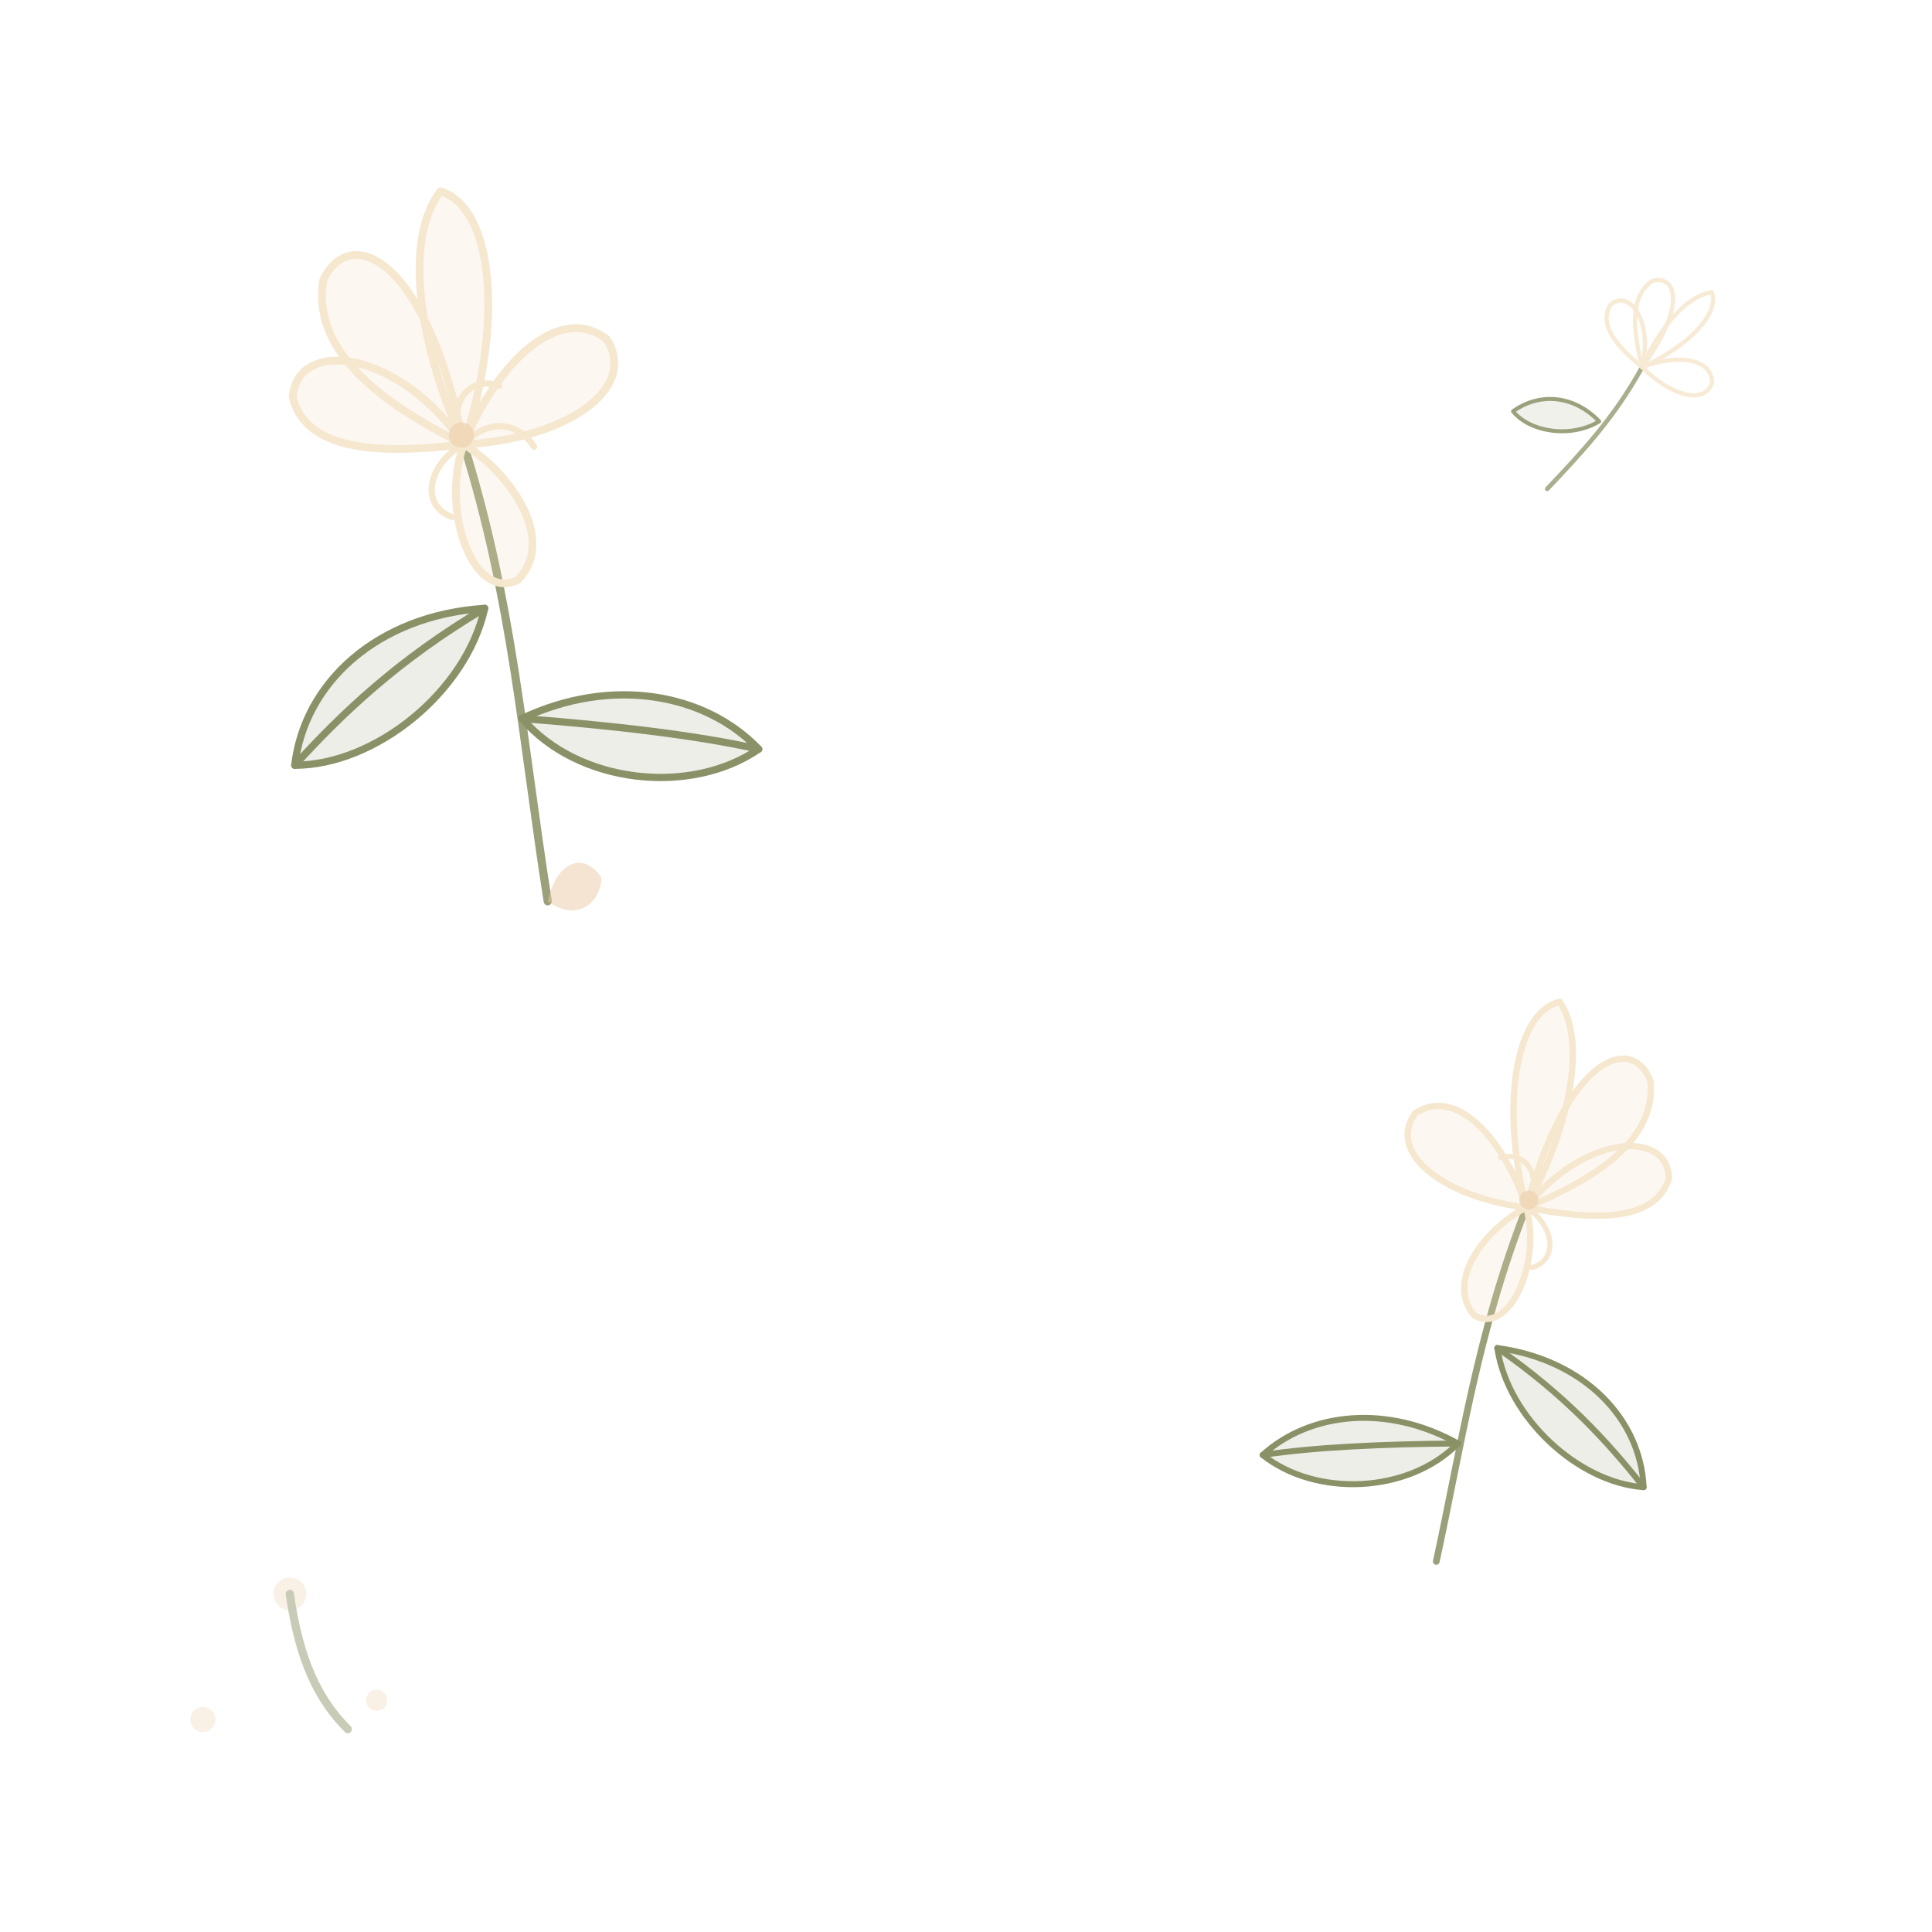
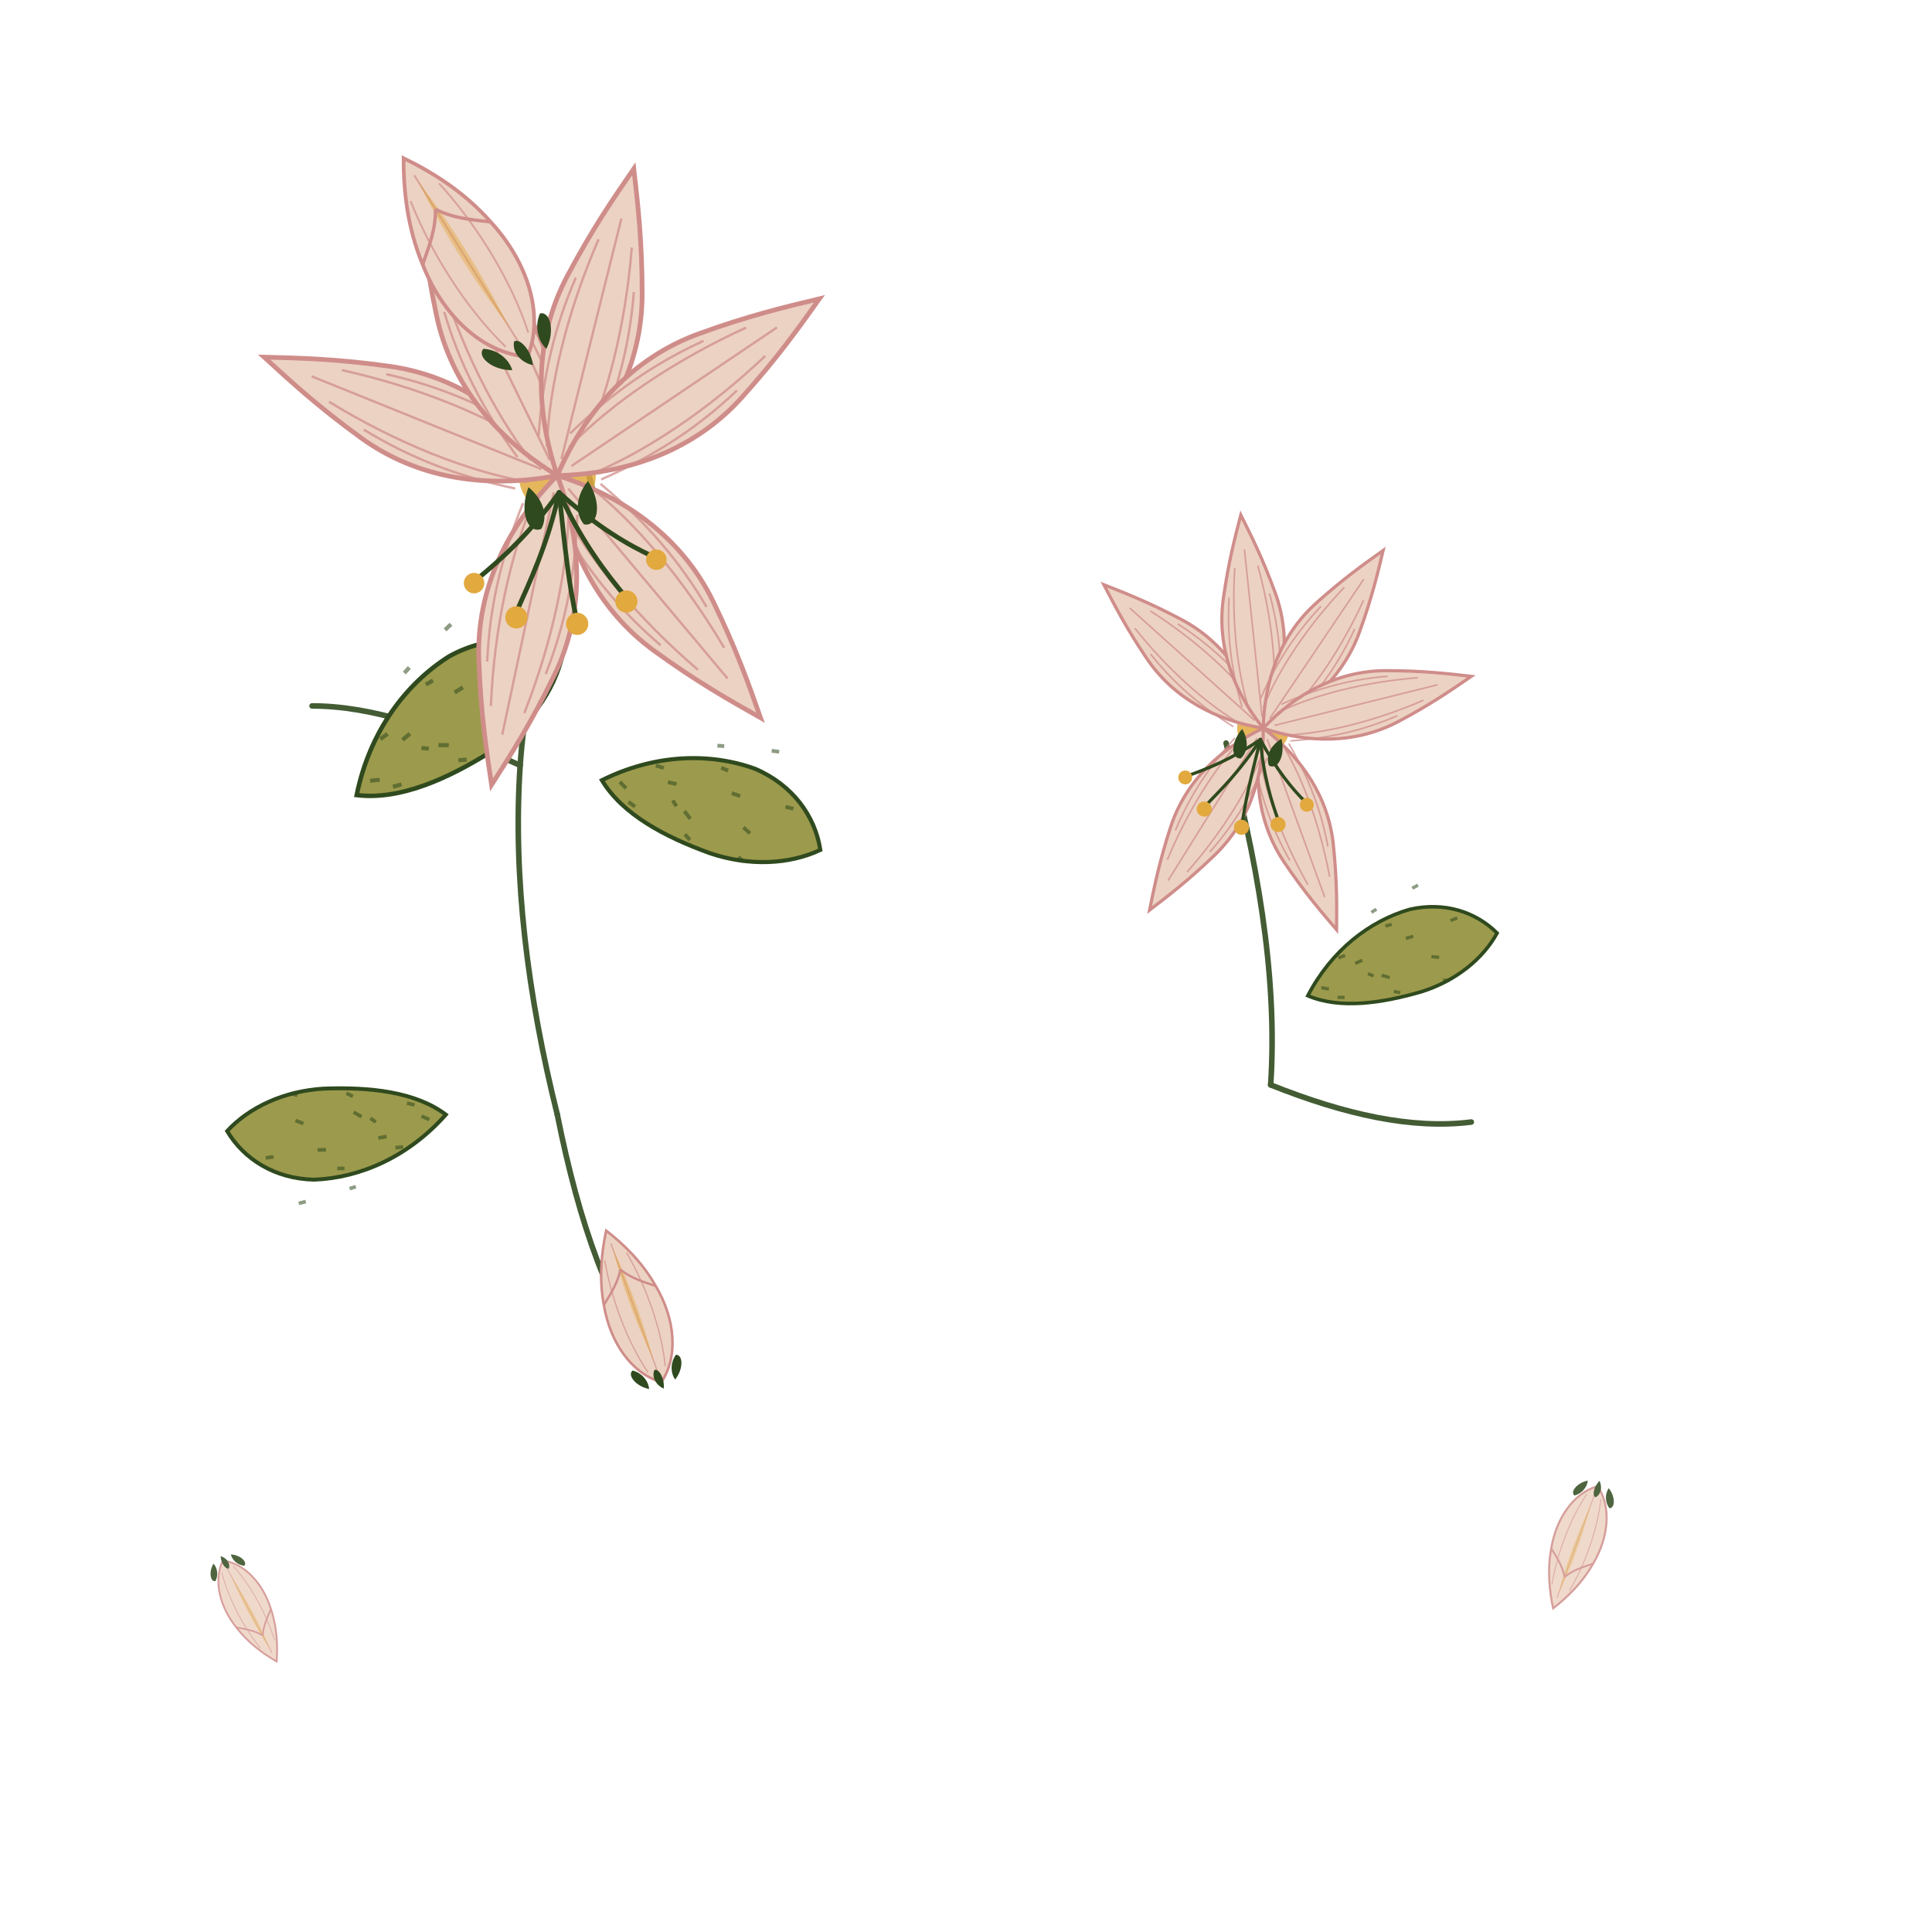
- <svg xmlns="http://www.w3.org/2000/svg" viewBox="0 0 400 400" width="400" height="400">
+ <svg xmlns="http://www.w3.org/2000/svg" viewBox="0 0 520 520" width="520" height="520">
  <defs>
-     <style>
-       .petal { fill: none; stroke: #f6e7cf; stroke-width: 1.6; stroke-linecap: round; stroke-linejoin: round; }
-       .petal-fill { fill: #f3dcc0; opacity: .22; }
-       .leaf { fill: none; stroke: #8a9166; stroke-width: 1.5; stroke-linecap: round; stroke-linejoin: round; }
-       .leaf-fill { fill: #8a9166; opacity: .16; }
-       .stem { fill: none; stroke: #9aa079; stroke-width: 1.7; stroke-linecap: round; }
-       .bud { fill: #e9c9a4; opacity: .5; }
-     </style>
+     <g id="petal">
+       <path d="M0 0 C-9 -14 -13 -30 -9 -46 C-6 -58 -3 -66 0 -74 C3 -66 6 -58 9 -46 C13 -30 9 -14 0 0 Z" fill="#ecd2c2" stroke="#cf8d8a" stroke-width="1.1" />
+       <g stroke="#cf8d8a" stroke-width=".55" opacity=".75" fill="none">
+         <path d="M-4 -6 C-7 -20 -7 -38 -4 -56" />
+         <path d="M0 -4 C0 -20 0 -40 0 -62" />
+         <path d="M4 -6 C7 -20 7 -38 4 -56" />
+         <path d="M-6.5 -8 C-9 -22 -9 -34 -7 -46" />
+         <path d="M6.5 -8 C9 -22 9 -34 7 -46" />
+       </g>
+     </g>
+     <g id="leaf">
+       <path d="M0 0 C10 -14 24 -22 38 -24 C50 -25 60 -20 66 -12 C60 -4 50 2 38 4 C24 6 10 6 0 0 Z" fill="#9c9a4c" stroke="#2f4a1e" stroke-width="1.2" />
+     </g>
+     <g id="speck">
+       <g fill="#2f4a1e" opacity=".55">
+         <rect x="4" y="-4" width="2.6" height="1.1" transform="rotate(18)" />
+         <rect x="14" y="-9" width="2.4" height="1.1" transform="rotate(-12)" />
+         <rect x="22" y="-14" width="2.8" height="1.1" transform="rotate(24)" />
+         <rect x="31" y="-17" width="2.2" height="1.1" transform="rotate(-6)" />
+         <rect x="40" y="-18" width="2.6" height="1.1" transform="rotate(14)" />
+         <rect x="48" y="-16" width="2.2" height="1.1" transform="rotate(-20)" />
+         <rect x="10" y="0" width="2.4" height="1.1" transform="rotate(8)" />
+         <rect x="19" y="-4" width="2.6" height="1.1" transform="rotate(-16)" />
+         <rect x="28" y="-8" width="2.2" height="1.1" transform="rotate(20)" />
+         <rect x="37" y="-10" width="2.6" height="1.1" transform="rotate(-8)" />
+         <rect x="45" y="-9" width="2.2" height="1.1" transform="rotate(12)" />
+         <rect x="54" y="-6" width="2.4" height="1.1" transform="rotate(-14)" />
+         <rect x="16" y="-15" width="2.0" height="1.1" transform="rotate(30)" />
+         <rect x="33" y="-13" width="2.0" height="1.1" transform="rotate(-24)" />
+       </g>
+     </g>
+     <g id="openflower">
+       <circle r="9" fill="#e2a93f" opacity=".85" />
+       <g>
+         <use href="#petal" transform="rotate(-62)" />
+         <use href="#petal" transform="rotate(-20)" />
+         <use href="#petal" transform="rotate(20)" />
+         <use href="#petal" transform="rotate(62)" />
+         <use href="#petal" transform="rotate(146)" />
+         <use href="#petal" transform="rotate(198)" />
+       </g>
+       <g stroke="#2f4a1e" stroke-width="1.1" fill="none" stroke-linecap="round">
+         <path d="M0 4 C-4 16 -9 24 -13 31" />
+         <path d="M0 4 C0 17 0 26 1 34" />
+         <path d="M0 4 C4 16 9 24 13 30" />
+         <path d="M0 4 C-8 13 -15 18 -21 22" />
+         <path d="M0 4 C8 13 15 18 20 21" />
+       </g>
+       <g fill="#e2a93f">
+         <circle cx="-13" cy="32" r="2.6" />
+         <circle cx="1" cy="35" r="2.6" />
+         <circle cx="13" cy="31" r="2.6" />
+         <circle cx="-22" cy="23" r="2.4" />
+         <circle cx="21" cy="22" r="2.4" />
+       </g>
+       <g fill="#2f4a1e">
+         <path d="M-7 2 C-10 8 -8 13 -5 12 C-3 9 -4 5 -7 2 Z" />
+         <path d="M7 2 C10 8 8 13 5 12 C3 9 4 5 7 2 Z" />
+       </g>
+     </g>
+     <g id="bud">
+       <path d="M0 0 C-11 8 -15 24 -12 40 C-10 52 -5 62 0 70 C5 62 10 52 12 40 C15 24 11 8 0 0 Z" fill="#ecd2c2" stroke="#cf8d8a" stroke-width="1.1" />
+       <g stroke="#cf8d8a" stroke-width=".55" opacity=".7" fill="none">
+         <path d="M-4 6 C-8 22 -8 42 -5 58" />
+         <path d="M0 4 C0 24 0 46 0 64" />
+         <path d="M4 6 C8 22 8 42 5 58" />
+       </g>
+       <path d="M0 10 C-1.6 28 -1.6 46 0 62 C1.6 46 1.6 28 0 10 Z" fill="#e2a93f" opacity=".45" />
+       <g stroke="#cf8d8a" stroke-width="1" fill="none">
+         <path d="M-12 40 C-7 44 -3 47 0 52" />
+         <path d="M12 40 C7 44 3 47 0 52" />
+       </g>
+       <g fill="#2f4a1e">
+         <path d="M-6 -1 C-11 2 -13 8 -10 9 C-7 7 -5 3 -6 -1 Z" />
+         <path d="M6 -1 C11 2 13 8 10 9 C7 7 5 3 6 -1 Z" />
+         <path d="M0 -3 C-2 1 -1 6 1 6 C3 4 3 0 0 -3 Z" />
+       </g>
+     </g>
  </defs>
-   <g transform="translate(96 92) rotate(-14)">
-     <path class="stem" d="M0 0 C2 34 -3 62 -6 96" />
-     <g class="petal-fill">
-       <path d="M0 0 C-14 -12 -26 -26 -20 -40 C-12 -50 2 -40 0 0 Z" />
-       <path d="M0 0 C-4 -22 -2 -44 8 -52 C18 -46 14 -22 0 0 Z" />
-       <path d="M0 0 C10 -14 26 -24 34 -14 C38 -2 20 4 0 0 Z" />
-       <path d="M0 0 C-16 -2 -32 -6 -32 -18 C-28 -30 -8 -22 0 0 Z" />
-       <path d="M0 0 C8 8 14 24 4 30 C-6 32 -8 12 0 0 Z" />
+   <g stroke="#2f4a1e" stroke-width="1.5" fill="none" stroke-linecap="round" opacity=".9">
+     <path d="M150 300 C142 268 138 236 140 206 C142 178 150 154 160 134" />
+     <path d="M140 206 C118 196 100 190 84 190" />
+     <path d="M160 134 C156 116 150 104 142 96" />
+     <path d="M150 300 C156 330 164 352 176 368" />
+     <path d="M330 200 C338 230 344 262 342 292" />
+     <path d="M342 292 C362 300 380 304 396 302" />
+   </g>
+   <g>
+     <use href="#leaf" transform="translate(96 214) rotate(-24)" />
+     <use href="#speck" transform="translate(96 214) rotate(-24)" />
+     <use href="#leaf" transform="translate(162 210) rotate(28) scale(.92)" />
+     <use href="#speck" transform="translate(162 210) rotate(28) scale(.92)" />
+     <use href="#leaf" transform="translate(120 300) rotate(186) scale(.88)" />
+     <use href="#speck" transform="translate(120 300) rotate(186) scale(.88)" />
+     <use href="#leaf" transform="translate(352 268) rotate(-8) scale(.8)" />
+     <use href="#speck" transform="translate(352 268) rotate(-8) scale(.8)" />
+   </g>
+   <g transform="translate(150 128) scale(1.15) rotate(-6)">
+     <use href="#openflower" />
+   </g>
+   <g transform="translate(142 96) rotate(148) scale(.9)">
+     <use href="#bud" />
+   </g>
+   <g transform="translate(340 196) scale(.78) rotate(14)">
+     <use href="#openflower" />
+   </g>
+   <g transform="translate(178 372) rotate(160) scale(.62)">
+     <use href="#bud" />
+   </g>
+   <g opacity=".85">
+     <g transform="translate(430 400) rotate(20) scale(.5)">
+       <use href="#bud" />
    </g>
-     <g class="petal">
-       <path d="M0 0 C-14 -12 -26 -26 -20 -40 C-12 -50 2 -40 0 0 Z" />
-       <path d="M0 0 C-4 -22 -2 -44 8 -52 C18 -46 14 -22 0 0 Z" />
-       <path d="M0 0 C10 -14 26 -24 34 -14 C38 -2 20 4 0 0 Z" />
-       <path d="M0 0 C-16 -2 -32 -6 -32 -18 C-28 -30 -8 -22 0 0 Z" />
-       <path d="M0 0 C8 8 14 24 4 30 C-6 32 -8 12 0 0 Z" />
-       <path d="M0 0 C-2 -8 4 -14 10 -10" stroke-width="1.3" />
-       <path d="M0 0 C-8 2 -12 10 -6 14" stroke-width="1.3" />
-       <path d="M0 0 C6 -4 12 -2 14 4" stroke-width="1.3" />
-     </g>
-     <g class="bud">
-       <circle cx="0" cy="-2" r="2.6" />
-     </g>
-     <g>
-       <path class="leaf-fill" d="M-4 34 C-26 30 -44 40 -50 56 C-34 60 -12 50 -4 34 Z" />
-       <path class="leaf" d="M-4 34 C-26 30 -44 40 -50 56 C-34 60 -12 50 -4 34 Z" />
-       <path class="leaf" d="M-4 34 C-24 40 -38 48 -50 56" stroke-width="1" />
-       <path class="leaf-fill" d="M-2 58 C18 54 36 62 44 76 C28 82 6 74 -2 58 Z" />
-       <path class="leaf" d="M-2 58 C18 54 36 62 44 76 C28 82 6 74 -2 58 Z" />
-       <path class="leaf" d="M-2 58 C16 64 32 70 44 76" stroke-width="1" />
-       <path class="bud" d="M-6 96 C-2 88 4 88 6 94 C4 100 -2 101 -6 96 Z" />
+     <g transform="translate(60 420) rotate(-28) scale(.44)">
+       <use href="#bud" />
    </g>
  </g>
-   <g transform="translate(316 250) rotate(18) scale(0.82)">
-     <path class="stem" d="M0 0 C-2 34 3 62 6 92" />
-     <g class="petal-fill">
-       <path d="M0 0 C14 -12 26 -26 20 -40 C12 -50 -2 -40 0 0 Z" />
-       <path d="M0 0 C4 -22 2 -44 -8 -52 C-18 -46 -14 -22 0 0 Z" />
-       <path d="M0 0 C-10 -14 -26 -24 -34 -14 C-38 -2 -20 4 0 0 Z" />
-       <path d="M0 0 C16 -2 32 -6 32 -18 C28 -30 8 -22 0 0 Z" />
-       <path d="M0 0 C-8 8 -14 24 -4 30 C6 32 8 12 0 0 Z" />
-     </g>
-     <g class="petal">
-       <path d="M0 0 C14 -12 26 -26 20 -40 C12 -50 -2 -40 0 0 Z" />
-       <path d="M0 0 C4 -22 2 -44 -8 -52 C-18 -46 -14 -22 0 0 Z" />
-       <path d="M0 0 C-10 -14 -26 -24 -34 -14 C-38 -2 -20 4 0 0 Z" />
-       <path d="M0 0 C16 -2 32 -6 32 -18 C28 -30 8 -22 0 0 Z" />
-       <path d="M0 0 C-8 8 -14 24 -4 30 C6 32 8 12 0 0 Z" />
-       <path d="M0 0 C2 -8 -4 -14 -10 -10" stroke-width="1.3" />
-       <path d="M0 0 C8 2 12 10 6 14" stroke-width="1.3" />
-     </g>
-     <g class="bud">
-       <circle cx="0" cy="-2" r="2.4" />
-     </g>
-     <g>
-       <path class="leaf-fill" d="M4 36 C26 32 44 42 50 58 C34 62 12 52 4 36 Z" />
-       <path class="leaf" d="M4 36 C26 32 44 42 50 58 C34 62 12 52 4 36 Z" />
-       <path class="leaf" d="M4 36 C24 42 38 50 50 58" stroke-width="1" />
-       <path class="leaf-fill" d="M2 62 C-18 58 -36 66 -44 80 C-28 86 -6 78 2 62 Z" />
-       <path class="leaf" d="M2 62 C-18 58 -36 66 -44 80 C-28 86 -6 78 2 62 Z" />
-       <path class="leaf" d="M2 62 C-16 68 -32 74 -44 80" stroke-width="1" />
-     </g>
-   </g>
-   <g transform="translate(340 76) rotate(34) scale(0.55)" opacity=".85">
-     <path class="stem" d="M0 0 C2 22 -1 40 -4 58" />
-     <g class="petal">
-       <path d="M0 0 C-10 -9 -19 -19 -15 -29 C-9 -36 1 -29 0 0 Z" />
-       <path d="M0 0 C-3 -16 -1 -32 6 -38 C13 -33 10 -16 0 0 Z" />
-       <path d="M0 0 C7 -10 19 -18 25 -10 C28 -1 14 3 0 0 Z" />
-       <path d="M0 0 C-12 -1 -23 -4 -23 -13 C-20 -22 -6 -16 0 0 Z" />
-     </g>
-     <g>
-       <path class="leaf-fill" d="M-2 26 C-16 23 -27 30 -31 41 C-21 44 -7 37 -2 26 Z" />
-       <path class="leaf" d="M-2 26 C-16 23 -27 30 -31 41 C-21 44 -7 37 -2 26 Z" />
-     </g>
-   </g>
-   <g opacity=".55">
-     <circle class="bud" cx="60" cy="330" r="3.4" />
-     <circle class="bud" cx="78" cy="352" r="2.2" />
-     <circle class="bud" cx="42" cy="356" r="2.6" />
-     <path class="stem" d="M60 330 C62 344 66 352 72 358" stroke-width="1.2" />
-   </g>
</svg>
